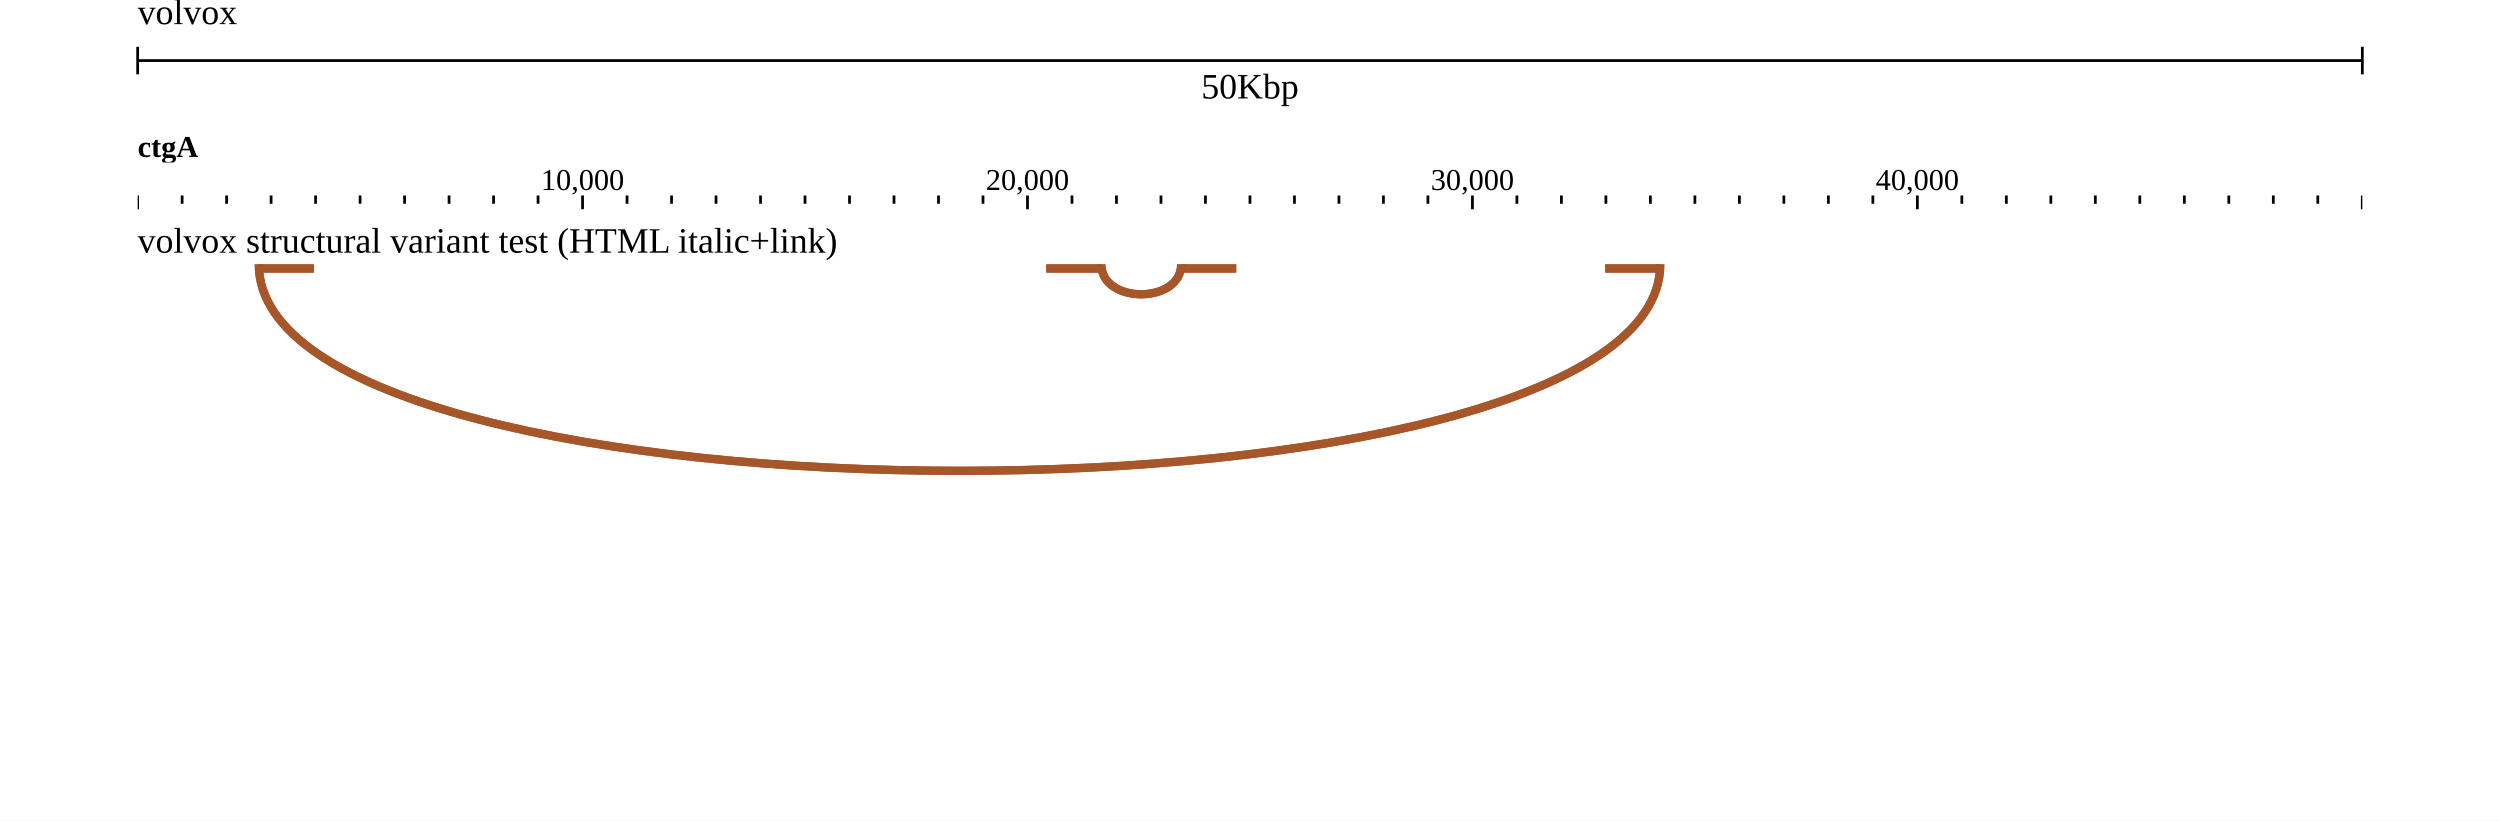
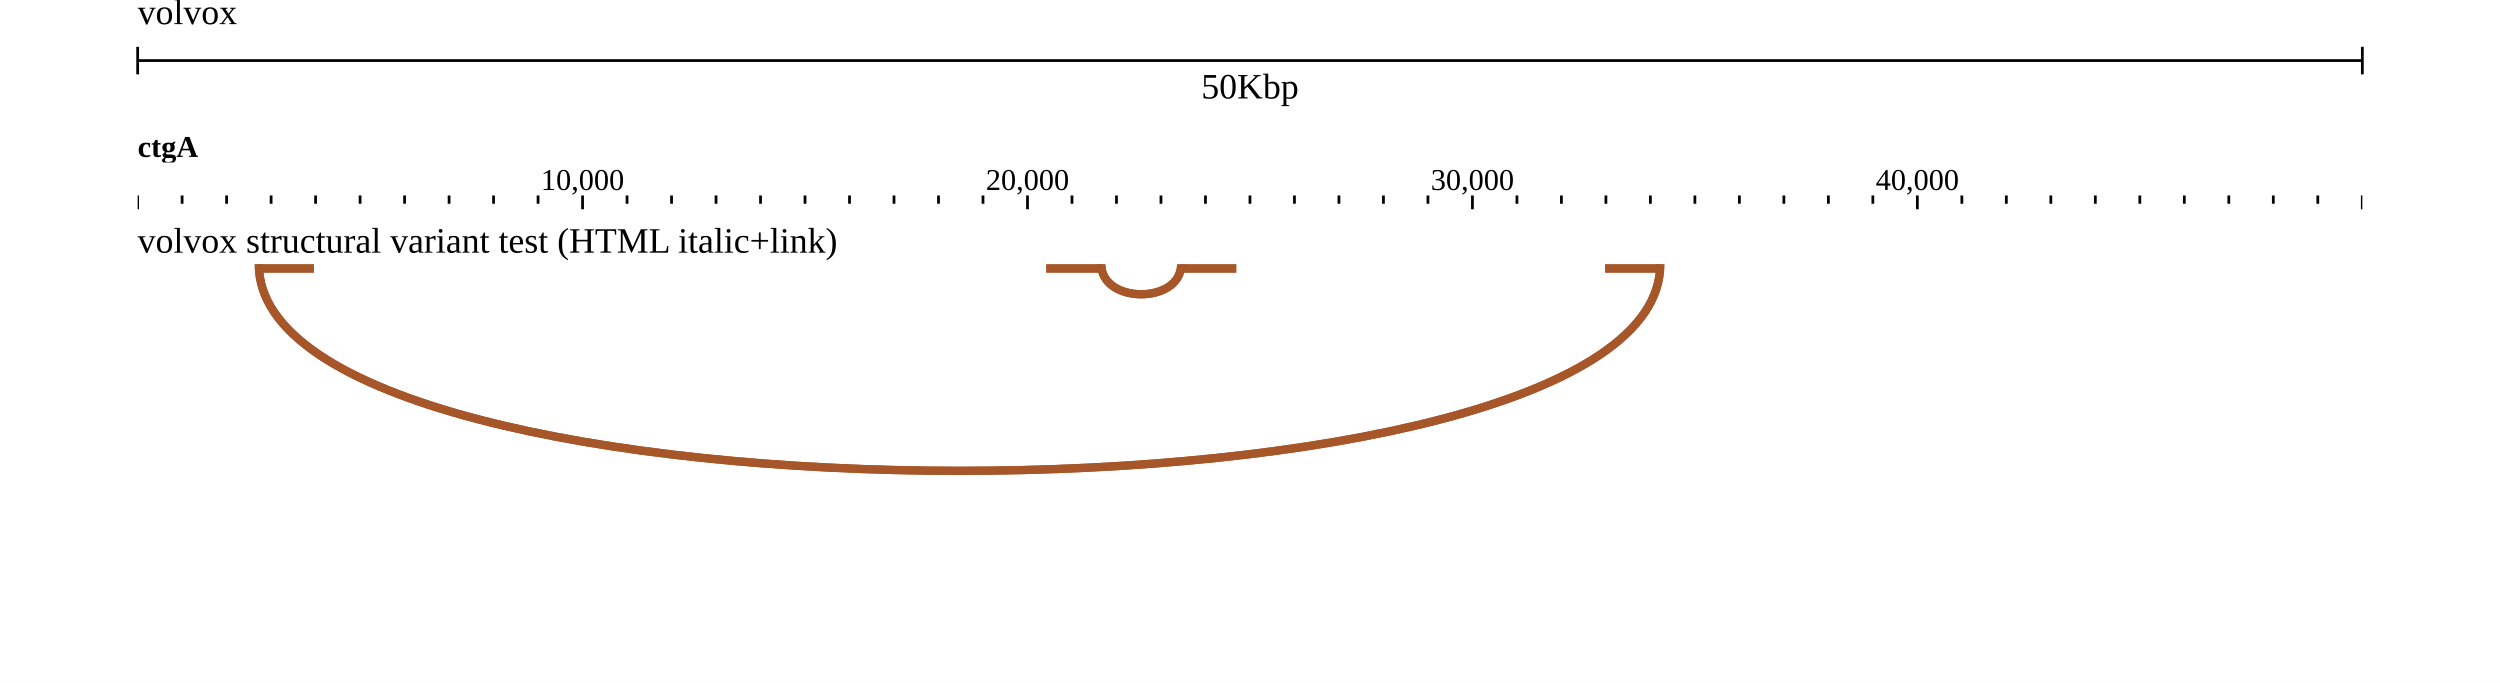
- <svg xmlns="http://www.w3.org/2000/svg" width="908" height="298" viewBox="0 0 908 298">
-   <rect width="908" height="298" fill="#ffffff" />
+ <svg xmlns="http://www.w3.org/2000/svg" width="908" height="248" viewBox="0 0 908 248">
+   <rect width="908" height="248" fill="#ffffff" />
  <g transform="translate(50 0)">
    <g transform="translate(0)">
      <g id="header">
        <text x="0" y="0" dominant-baseline="hanging" font-size="13" fill="#000000">volvox</text>
        <g transform="translate(0 22)">
          <line x1="0" x2="808" y1="0" y2="0" stroke="#000000" />
          <line x1="0" x2="0" y1="-5" y2="5" stroke="#000000" />
          <line x1="808" x2="808" y1="-5" y2="5" stroke="#000000" />
          <text x="404" y="5" text-anchor="middle" dominant-baseline="hanging" font-size="13" fill="#000000">50Kbp</text>
        </g>
        <g transform="translate(0 44)">
          <g transform="translate(0 0)">
            <defs>
              <clipPath id="clip-integration_test-volvox:ctgA:0:50000:0">
-                 <rect x="0" y="0" width="808" height="100" />
+                 <rect x="0" y="0" width="808" height="34" />
              </clipPath>
            </defs>
            <g clip-path="url(#clip-integration_test-volvox:ctgA:0:50000:0)">
              <line x1="-32.336" x2="-32.336" y1="27" y2="30" stroke-width="1" stroke="#000000" />
              <line x1="-16.176" x2="-16.176" y1="27" y2="30" stroke-width="1" stroke="#000000" />
              <line x1="-0.016" x2="-0.016" y1="27" y2="32" stroke-width="1" stroke="#000000" />
              <line x1="16.144" x2="16.144" y1="27" y2="30" stroke-width="1" stroke="#000000" />
              <line x1="32.304" x2="32.304" y1="27" y2="30" stroke-width="1" stroke="#000000" />
              <line x1="48.464" x2="48.464" y1="27" y2="30" stroke-width="1" stroke="#000000" />
              <line x1="64.624" x2="64.624" y1="27" y2="30" stroke-width="1" stroke="#000000" />
              <line x1="80.784" x2="80.784" y1="27" y2="30" stroke-width="1" stroke="#000000" />
              <line x1="96.944" x2="96.944" y1="27" y2="30" stroke-width="1" stroke="#000000" />
              <line x1="113.104" x2="113.104" y1="27" y2="30" stroke-width="1" stroke="#000000" />
              <line x1="129.264" x2="129.264" y1="27" y2="30" stroke-width="1" stroke="#000000" />
              <line x1="145.424" x2="145.424" y1="27" y2="30" stroke-width="1" stroke="#000000" />
              <line x1="161.584" x2="161.584" y1="27" y2="32" stroke-width="1" stroke="#000000" />
              <line x1="177.744" x2="177.744" y1="27" y2="30" stroke-width="1" stroke="#000000" />
              <line x1="193.904" x2="193.904" y1="27" y2="30" stroke-width="1" stroke="#000000" />
              <line x1="210.064" x2="210.064" y1="27" y2="30" stroke-width="1" stroke="#000000" />
              <line x1="226.224" x2="226.224" y1="27" y2="30" stroke-width="1" stroke="#000000" />
              <line x1="242.384" x2="242.384" y1="27" y2="30" stroke-width="1" stroke="#000000" />
              <line x1="258.544" x2="258.544" y1="27" y2="30" stroke-width="1" stroke="#000000" />
              <line x1="274.704" x2="274.704" y1="27" y2="30" stroke-width="1" stroke="#000000" />
              <line x1="290.864" x2="290.864" y1="27" y2="30" stroke-width="1" stroke="#000000" />
              <line x1="307.024" x2="307.024" y1="27" y2="30" stroke-width="1" stroke="#000000" />
              <line x1="323.184" x2="323.184" y1="27" y2="32" stroke-width="1" stroke="#000000" />
              <line x1="339.344" x2="339.344" y1="27" y2="30" stroke-width="1" stroke="#000000" />
              <line x1="355.504" x2="355.504" y1="27" y2="30" stroke-width="1" stroke="#000000" />
              <line x1="371.664" x2="371.664" y1="27" y2="30" stroke-width="1" stroke="#000000" />
              <line x1="387.824" x2="387.824" y1="27" y2="30" stroke-width="1" stroke="#000000" />
              <line x1="403.984" x2="403.984" y1="27" y2="30" stroke-width="1" stroke="#000000" />
              <line x1="420.144" x2="420.144" y1="27" y2="30" stroke-width="1" stroke="#000000" />
              <line x1="436.304" x2="436.304" y1="27" y2="30" stroke-width="1" stroke="#000000" />
              <line x1="452.464" x2="452.464" y1="27" y2="30" stroke-width="1" stroke="#000000" />
              <line x1="468.624" x2="468.624" y1="27" y2="30" stroke-width="1" stroke="#000000" />
              <line x1="484.784" x2="484.784" y1="27" y2="32" stroke-width="1" stroke="#000000" />
              <line x1="500.944" x2="500.944" y1="27" y2="30" stroke-width="1" stroke="#000000" />
              <line x1="517.104" x2="517.104" y1="27" y2="30" stroke-width="1" stroke="#000000" />
              <line x1="533.264" x2="533.264" y1="27" y2="30" stroke-width="1" stroke="#000000" />
              <line x1="549.424" x2="549.424" y1="27" y2="30" stroke-width="1" stroke="#000000" />
              <line x1="565.584" x2="565.584" y1="27" y2="30" stroke-width="1" stroke="#000000" />
              <line x1="581.744" x2="581.744" y1="27" y2="30" stroke-width="1" stroke="#000000" />
              <line x1="597.904" x2="597.904" y1="27" y2="30" stroke-width="1" stroke="#000000" />
              <line x1="614.064" x2="614.064" y1="27" y2="30" stroke-width="1" stroke="#000000" />
              <line x1="630.224" x2="630.224" y1="27" y2="30" stroke-width="1" stroke="#000000" />
              <line x1="646.384" x2="646.384" y1="27" y2="32" stroke-width="1" stroke="#000000" />
              <line x1="662.544" x2="662.544" y1="27" y2="30" stroke-width="1" stroke="#000000" />
              <line x1="678.704" x2="678.704" y1="27" y2="30" stroke-width="1" stroke="#000000" />
              <line x1="694.864" x2="694.864" y1="27" y2="30" stroke-width="1" stroke="#000000" />
              <line x1="711.024" x2="711.024" y1="27" y2="30" stroke-width="1" stroke="#000000" />
              <line x1="727.184" x2="727.184" y1="27" y2="30" stroke-width="1" stroke="#000000" />
              <line x1="743.344" x2="743.344" y1="27" y2="30" stroke-width="1" stroke="#000000" />
              <line x1="759.504" x2="759.504" y1="27" y2="30" stroke-width="1" stroke="#000000" />
              <line x1="775.664" x2="775.664" y1="27" y2="30" stroke-width="1" stroke="#000000" />
              <line x1="791.824" x2="791.824" y1="27" y2="30" stroke-width="1" stroke="#000000" />
              <line x1="807.984" x2="807.984" y1="27" y2="32" stroke-width="1" stroke="#000000" />
              <line x1="824.144" x2="824.144" y1="27" y2="30" stroke-width="1" stroke="#000000" />
              <line x1="840.304" x2="840.304" y1="27" y2="30" stroke-width="1" stroke="#000000" />
              <text x="161.584" y="25" text-anchor="middle" font-size="11" fill="#000000">10,000</text>
              <text x="323.184" y="25" text-anchor="middle" font-size="11" fill="#000000">20,000</text>
              <text x="484.784" y="25" text-anchor="middle" font-size="11" fill="#000000">30,000</text>
              <text x="646.384" y="25" text-anchor="middle" font-size="11" fill="#000000">40,000</text>
            </g>
          </g>
          <g transform="translate(0 0)">
            <defs>
              <clipPath id="reflabel-integration_test-volvox:ctgA:0:49505:0">
                <rect x="0" y="0" width="807.016" height="15" />
              </clipPath>
            </defs>
            <g clip-path="url(#reflabel-integration_test-volvox:ctgA:0:49505:0)">
              <text x="0" y="13" font-size="11" font-weight="bold" fill="#000000">ctgA</text>
            </g>
          </g>
        </g>
      </g>
    </g>
    <g transform="translate(0 78)">
      <g transform="translate(0 0)">
        <defs>
          <clipPath id="track-clip-integration_test-volvox_sv_test">
            <rect x="-50" y="18" width="858" height="100" />
          </clipPath>
        </defs>
        <g clip-path="url(#track-clip-integration_test-volvox_sv_test)">
          <g transform="translate(0 18)">
            <defs>
              <clipPath id="arc-Ts1CbMlWv4">
                <rect x="0" y="0" width="808" height="100" />
              </clipPath>
            </defs>
            <g clip-path="url(#arc-Ts1CbMlWv4)">
              <path d="M 44 0 C 44 100, 553 100, 553 0" stroke-opacity="1" stroke="#a65628" stroke-width="3" fill="none" pointer-events="stroke" />
              <line stroke-opacity="1" stroke="#a65628" stroke-width="3" x1="44" x2="64" y1="1.5" y2="1.5" />
              <line stroke-opacity="1" stroke="#a65628" stroke-width="3" x1="553" x2="533" y1="1.5" y2="1.5" />
              <path d="M 350 0 C 350 14.5, 379 14.5, 379 0" stroke-opacity="1" stroke="#a65628" stroke-width="3" fill="none" pointer-events="stroke" />
              <line stroke-opacity="1" stroke="#a65628" stroke-width="3" x1="350" x2="330" y1="1.5" y2="1.5" />
              <line stroke-opacity="1" stroke="#a65628" stroke-width="3" x1="379" x2="399" y1="1.5" y2="1.5" />
              <path d="M 379 0 C 379 14.5, 350 14.5, 350 0" stroke-opacity="1" stroke="#a65628" stroke-width="3" fill="none" pointer-events="stroke" />
              <line stroke-opacity="1" stroke="#a65628" stroke-width="3" x1="379" x2="399" y1="1.5" y2="1.5" />
              <line stroke-opacity="1" stroke="#a65628" stroke-width="3" x1="350" x2="330" y1="1.5" y2="1.5" />
              <path d="M 553 0 C 553 100, 44 100, 44 0" stroke-opacity="1" stroke="#a65628" stroke-width="3" fill="none" pointer-events="stroke" />
              <line stroke-opacity="1" stroke="#a65628" stroke-width="3" x1="553" x2="533" y1="1.5" y2="1.5" />
              <line stroke-opacity="1" stroke="#a65628" stroke-width="3" x1="44" x2="64" y1="1.5" y2="1.5" />
            </g>
          </g>
        </g>
        <text x="0" y="5" font-size="13" dominant-baseline="hanging" fill="#000000">volvox structural variant test (HTML italic+link)</text>
      </g>
    </g>
    <g transform="translate(0 78)">
      <defs>
        <clipPath id="highlight-clip-integration_test">
          <rect x="0" y="0" width="808" height="120" />
        </clipPath>
      </defs>
      <g clip-path="url(#highlight-clip-integration_test)" />
    </g>
  </g>
</svg>
